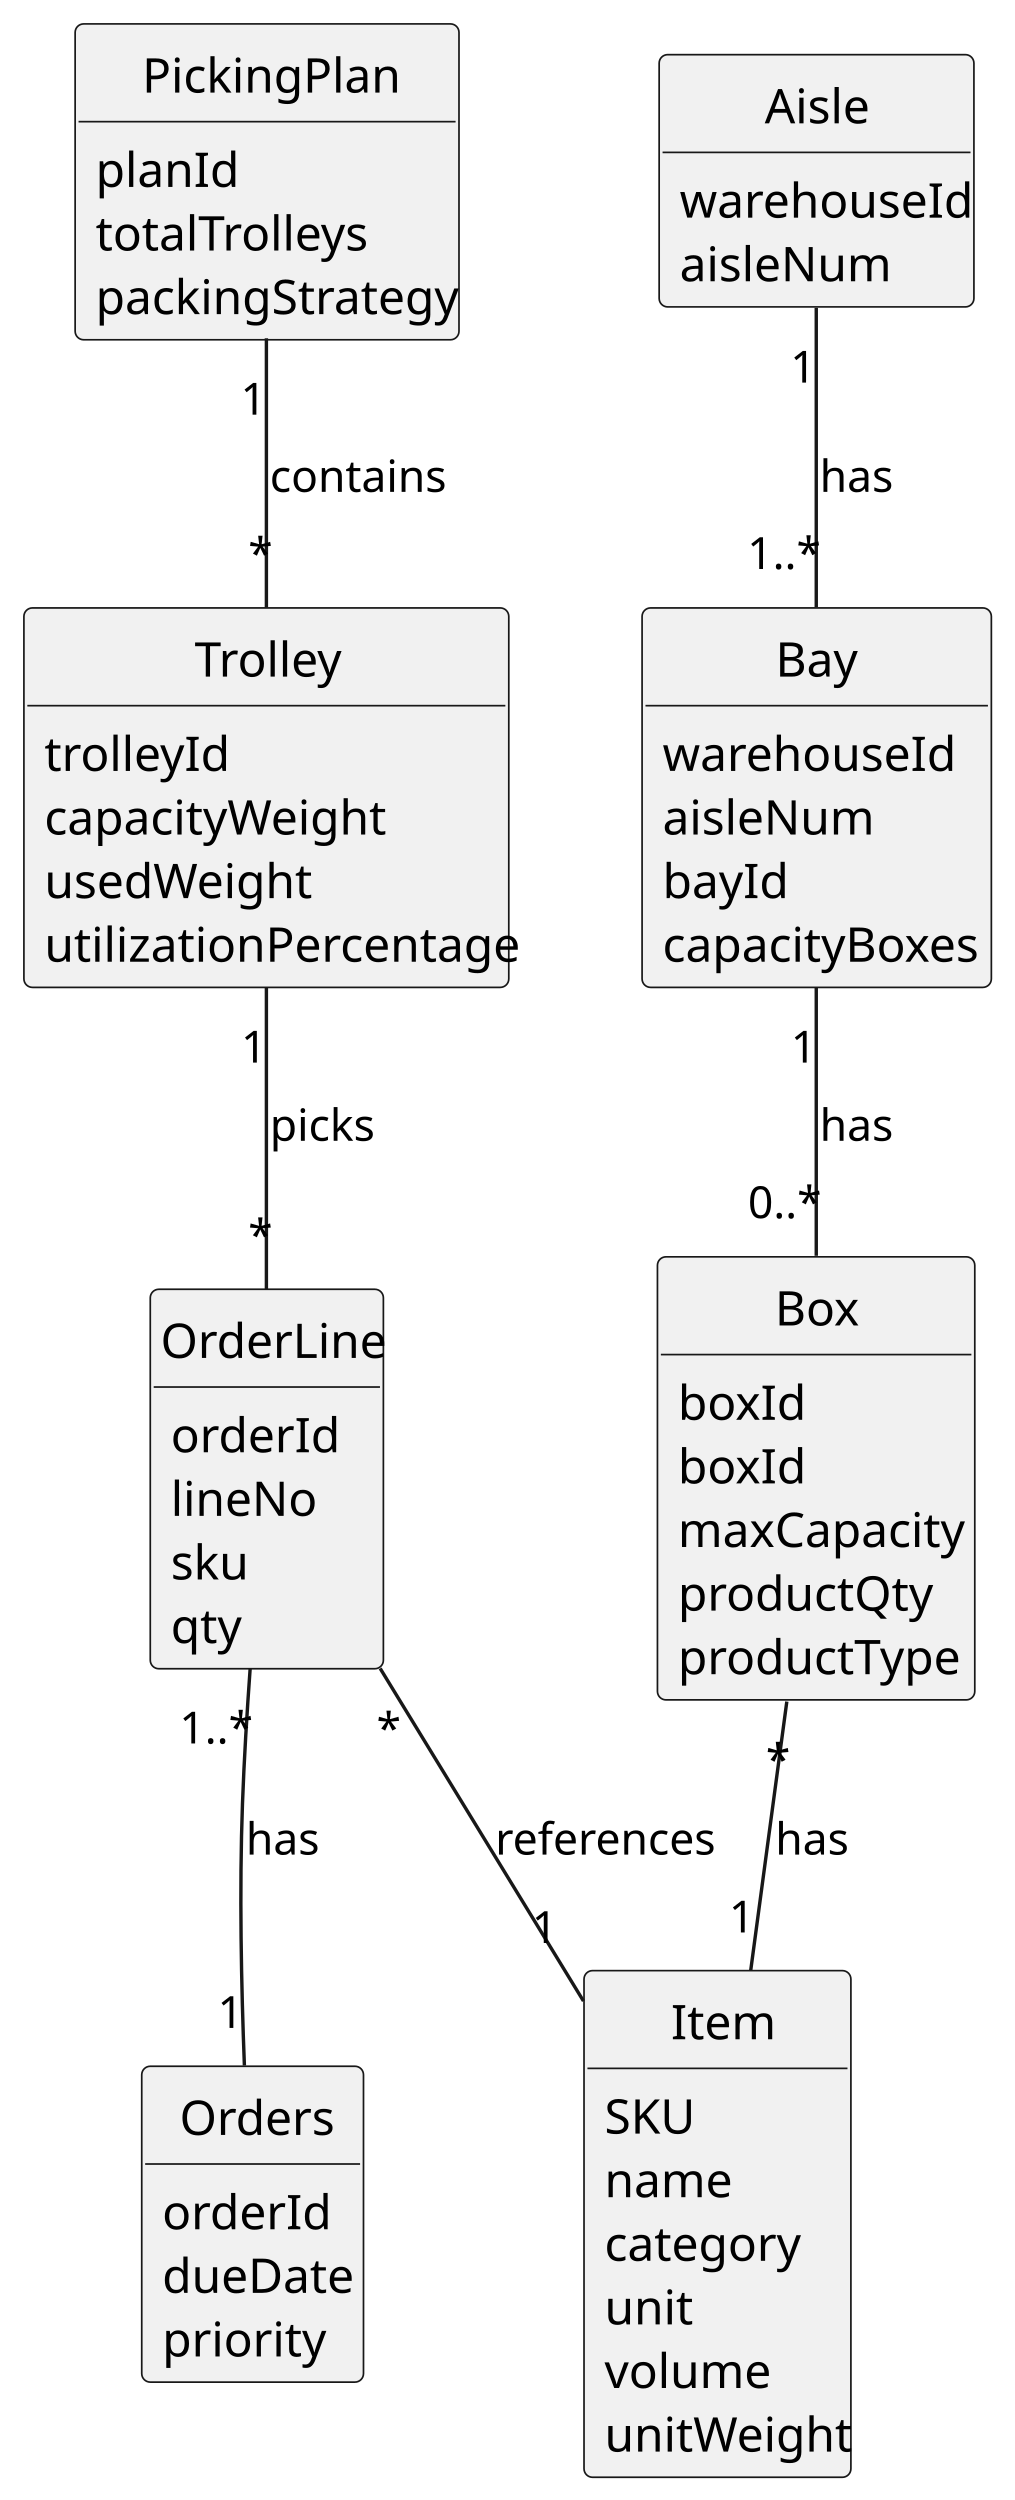
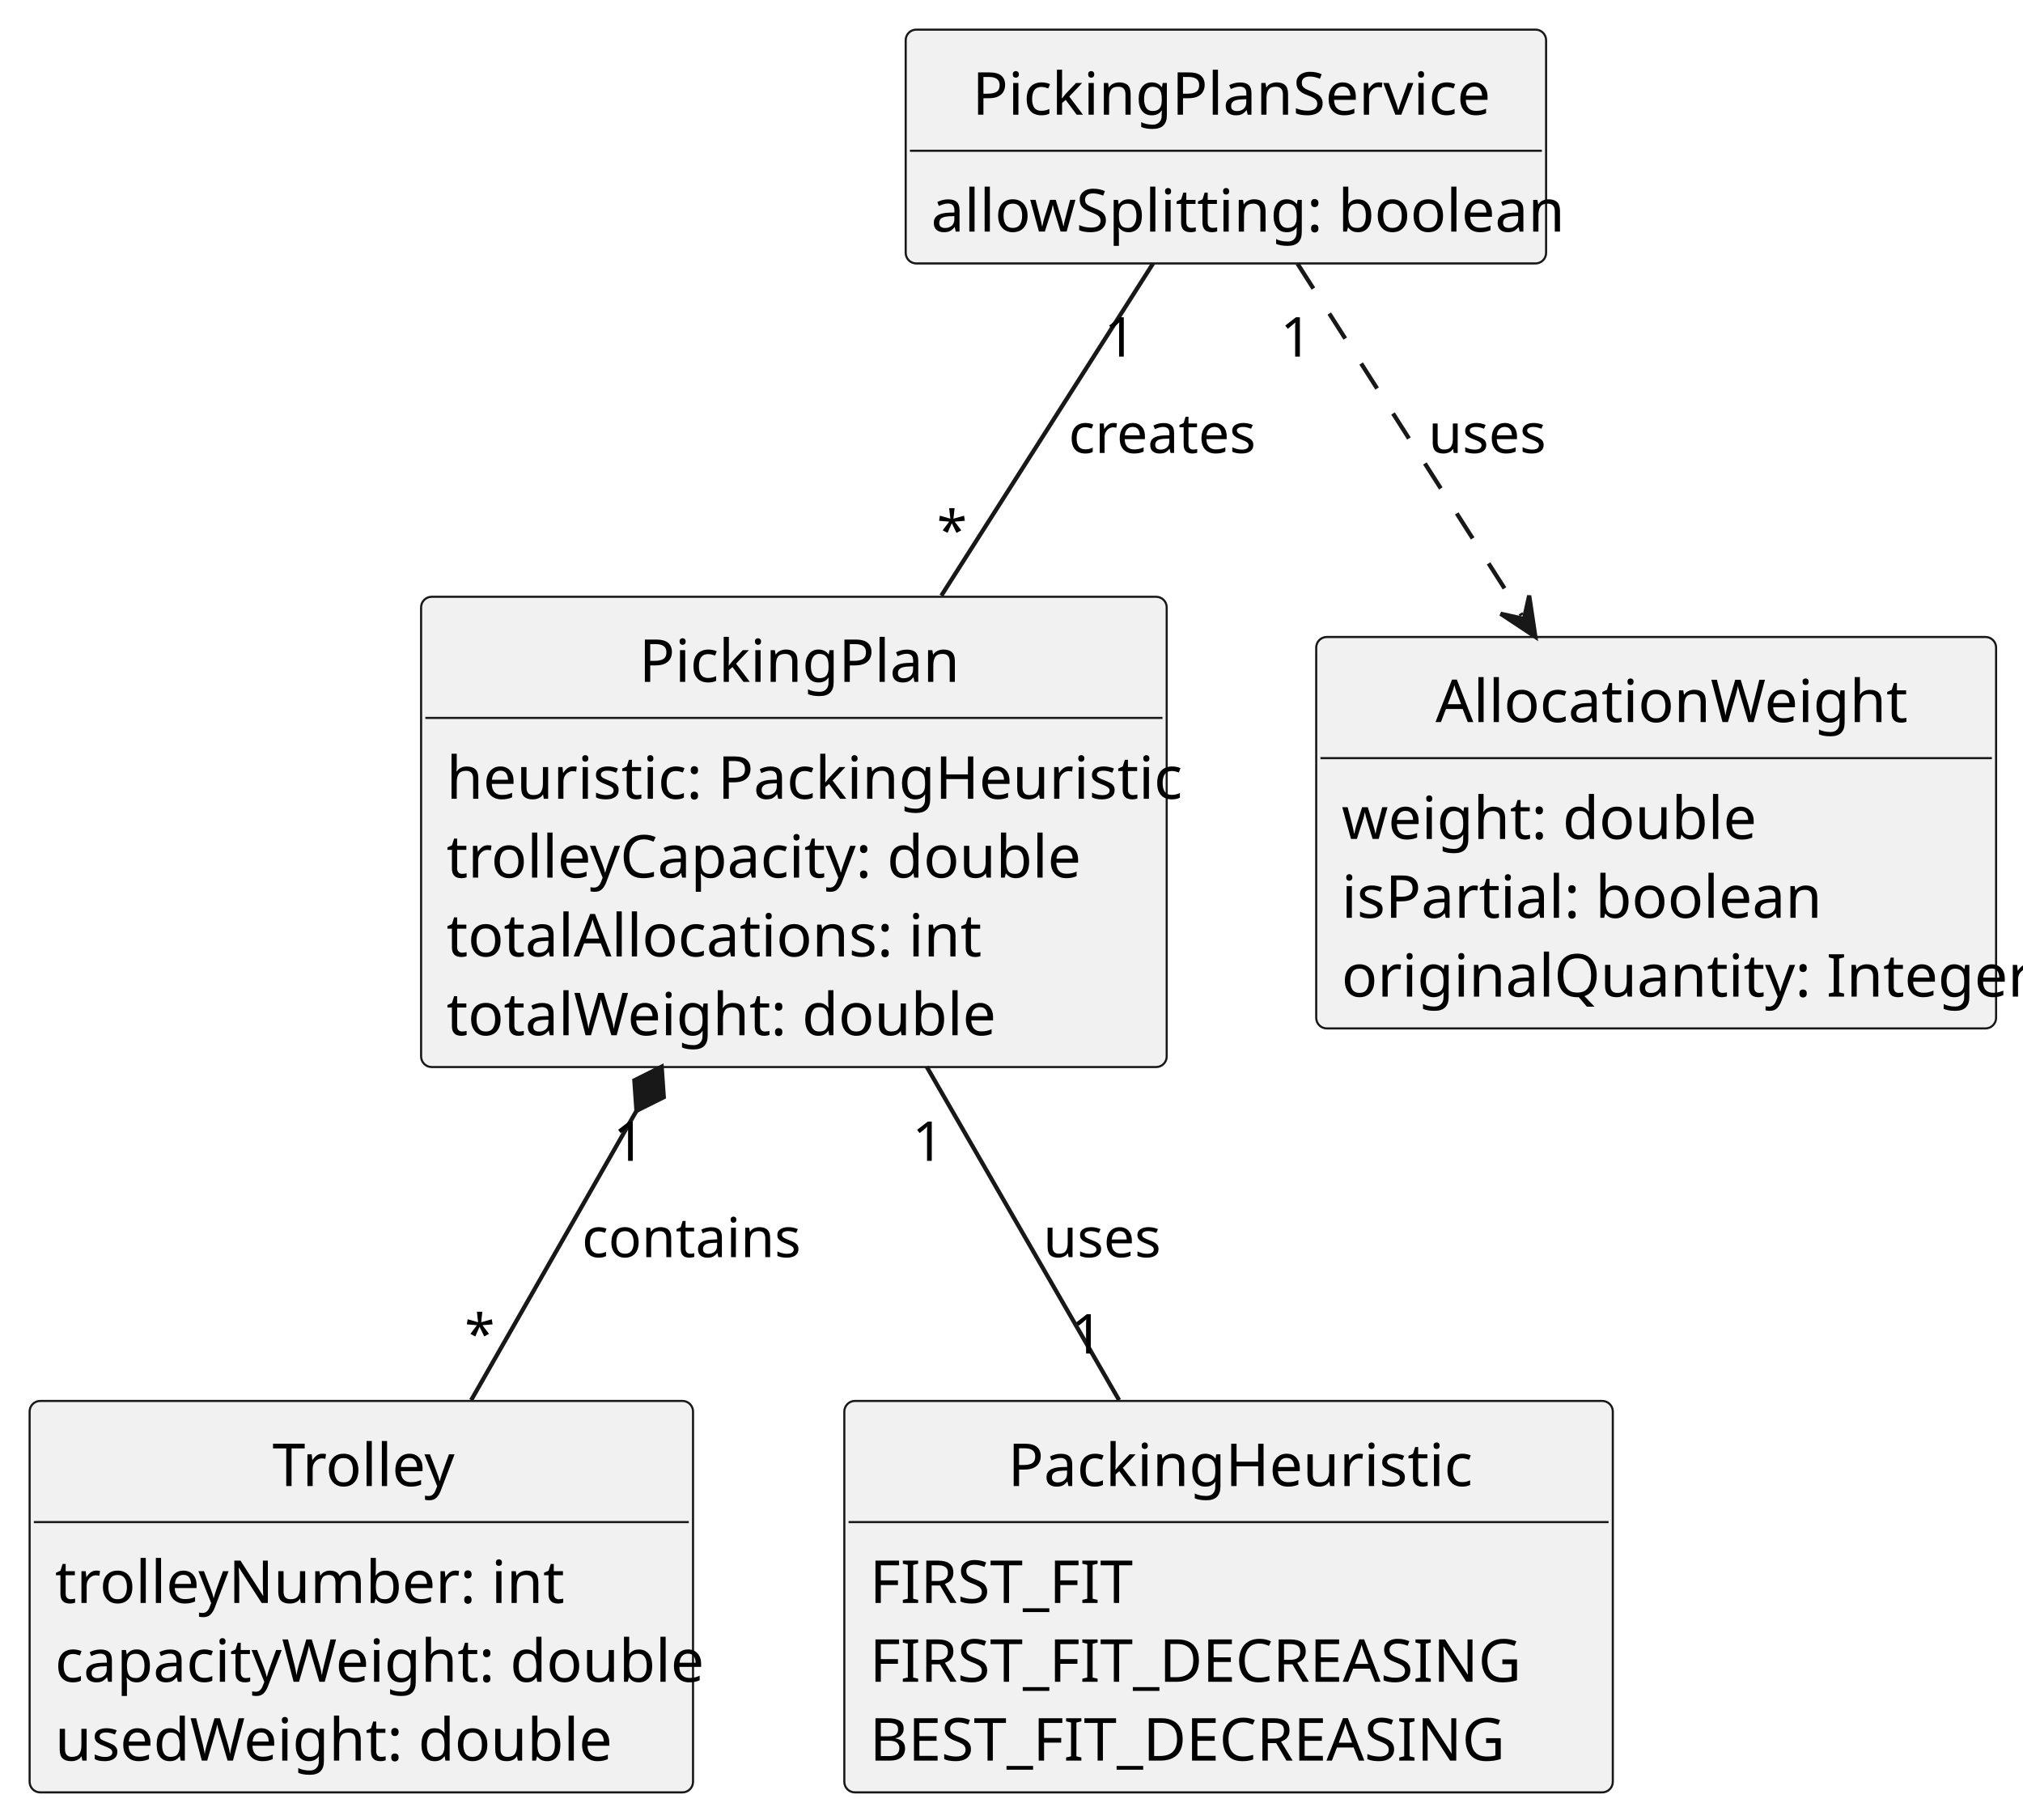
- <svg xmlns="http://www.w3.org/2000/svg" contentStyleType="text/css" data-diagram-type="CLASS" height="732px" preserveAspectRatio="none" style="width:297px;height:732px;background:#FFFFFF;" version="1.1" viewBox="0 0 297 732" width="297px" zoomAndPan="magnify">
+ <svg xmlns="http://www.w3.org/2000/svg" contentStyleType="text/css" data-diagram-type="CLASS" height="430px" preserveAspectRatio="none" style="width:478px;height:430px;background:#FFFFFF;" version="1.1" viewBox="0 0 478 430" width="478px" zoomAndPan="magnify">
  <defs />
  <g>
    <g class="entity" data-entity="PickingPlan" data-source-line="8" data-uid="ent0002" id="entity_PickingPlan">
-       <rect fill="#F1F1F1" height="92.484" rx="2.5" ry="2.5" style="stroke:#181818;stroke-width:0.5;" width="112.393" x="22" y="7" />
-       <text fill="#000000" font-family="sans-serif" font-size="14" lengthAdjust="spacing" textLength="73.151" x="41.621" y="27.107">PickingPlan</text>
-       <line style="stroke:#181818;stroke-width:0.5;" x1="23" x2="133.393" y1="35.621" y2="35.621" />
-       <text fill="#000000" font-family="sans-serif" font-size="14" lengthAdjust="spacing" textLength="38.145" x="28" y="54.728">planId</text>
-       <text fill="#000000" font-family="sans-serif" font-size="14" lengthAdjust="spacing" textLength="75.469" x="28" y="73.35">totalTrolleys</text>
-       <text fill="#000000" font-family="sans-serif" font-size="14" lengthAdjust="spacing" textLength="100.393" x="28" y="91.971">packingStrategy</text>
+       <rect fill="#F1F1F1" height="111.106" rx="2.5" ry="2.5" style="stroke:#181818;stroke-width:0.5;" width="176.172" x="99.5" y="141" />
+       <text fill="#000000" font-family="sans-serif" font-size="14" lengthAdjust="spacing" textLength="73.151" x="151.01" y="161.107">PickingPlan</text>
+       <line style="stroke:#181818;stroke-width:0.5;" x1="100.5" x2="274.672" y1="169.621" y2="169.621" />
+       <text fill="#000000" font-family="sans-serif" font-size="14" lengthAdjust="spacing" textLength="164.172" x="105.5" y="188.728">heuristic: PackingHeuristic</text>
+       <text fill="#000000" font-family="sans-serif" font-size="14" lengthAdjust="spacing" textLength="141.634" x="105.5" y="207.35">trolleyCapacity: double</text>
+       <text fill="#000000" font-family="sans-serif" font-size="14" lengthAdjust="spacing" textLength="116.731" x="105.5" y="225.971">totalAllocations: int</text>
+       <text fill="#000000" font-family="sans-serif" font-size="14" lengthAdjust="spacing" textLength="119.855" x="105.5" y="244.592">totalWeight: double</text>
    </g>
-     <g class="entity" data-entity="Trolley" data-source-line="14" data-uid="ent0003" id="entity_Trolley">
-       <rect fill="#F1F1F1" height="111.106" rx="2.5" ry="2.5" style="stroke:#181818;stroke-width:0.5;" width="141.972" x="7" y="178" />
-       <text fill="#000000" font-family="sans-serif" font-size="14" lengthAdjust="spacing" textLength="42.007" x="56.982" y="198.107">Trolley</text>
-       <line style="stroke:#181818;stroke-width:0.5;" x1="8" x2="147.972" y1="206.621" y2="206.621" />
-       <text fill="#000000" font-family="sans-serif" font-size="14" lengthAdjust="spacing" textLength="49.02" x="13" y="225.728">trolleyId</text>
-       <text fill="#000000" font-family="sans-serif" font-size="14" lengthAdjust="spacing" textLength="94.931" x="13" y="244.35">capacityWeight</text>
-       <text fill="#000000" font-family="sans-serif" font-size="14" lengthAdjust="spacing" textLength="73.931" x="13" y="262.971">usedWeight</text>
-       <text fill="#000000" font-family="sans-serif" font-size="14" lengthAdjust="spacing" textLength="129.972" x="13" y="281.592">utilizationPercentage</text>
+     <g class="entity" data-entity="Trolley" data-source-line="15" data-uid="ent0003" id="entity_Trolley">
+       <rect fill="#F1F1F1" height="92.484" rx="2.5" ry="2.5" style="stroke:#181818;stroke-width:0.5;" width="156.751" x="7" y="331" />
+       <text fill="#000000" font-family="sans-serif" font-size="14" lengthAdjust="spacing" textLength="42.007" x="64.372" y="351.107">Trolley</text>
+       <line style="stroke:#181818;stroke-width:0.5;" x1="8" x2="162.751" y1="359.621" y2="359.621" />
+       <text fill="#000000" font-family="sans-serif" font-size="14" lengthAdjust="spacing" textLength="109.703" x="13" y="378.728">trolleyNumber: int</text>
+       <text fill="#000000" font-family="sans-serif" font-size="14" lengthAdjust="spacing" textLength="144.751" x="13" y="397.35">capacityWeight: double</text>
+       <text fill="#000000" font-family="sans-serif" font-size="14" lengthAdjust="spacing" textLength="123.751" x="13" y="415.971">usedWeight: double</text>
    </g>
-     <g class="entity" data-entity="Bay" data-source-line="21" data-uid="ent0004" id="entity_Bay">
-       <rect fill="#F1F1F1" height="111.106" rx="2.5" ry="2.5" style="stroke:#181818;stroke-width:0.5;" width="102.269" x="188" y="178" />
-       <text fill="#000000" font-family="sans-serif" font-size="14" lengthAdjust="spacing" textLength="24.124" x="227.072" y="198.107">Bay</text>
-       <line style="stroke:#181818;stroke-width:0.5;" x1="189" x2="289.269" y1="206.621" y2="206.621" />
-       <text fill="#000000" font-family="sans-serif" font-size="14" lengthAdjust="spacing" textLength="80.165" x="194" y="225.728">warehouseId</text>
-       <text fill="#000000" font-family="sans-serif" font-size="14" lengthAdjust="spacing" textLength="58.352" x="194" y="244.35">aisleNum</text>
-       <text fill="#000000" font-family="sans-serif" font-size="14" lengthAdjust="spacing" textLength="34.248" x="194" y="262.971">bayId</text>
-       <text fill="#000000" font-family="sans-serif" font-size="14" lengthAdjust="spacing" textLength="90.269" x="194" y="281.592">capacityBoxes</text>
+     <g class="entity" data-entity="PickingPlanService" data-source-line="21" data-uid="ent0004" id="entity_PickingPlanService">
+       <rect fill="#F1F1F1" height="55.242" rx="2.5" ry="2.5" style="stroke:#181818;stroke-width:0.5;" width="151.316" x="214" y="7" />
+       <text fill="#000000" font-family="sans-serif" font-size="14" lengthAdjust="spacing" textLength="119.834" x="229.741" y="27.107">PickingPlanService</text>
+       <line style="stroke:#181818;stroke-width:0.5;" x1="215" x2="364.316" y1="35.621" y2="35.621" />
+       <text fill="#000000" font-family="sans-serif" font-size="14" lengthAdjust="spacing" textLength="139.316" x="220" y="54.728">allowSplitting: boolean</text>
    </g>
-     <g class="entity" data-entity="Aisle" data-source-line="28" data-uid="ent0005" id="entity_Aisle">
-       <rect fill="#F1F1F1" height="73.863" rx="2.5" ry="2.5" style="stroke:#181818;stroke-width:0.5;" width="92.165" x="193" y="16" />
-       <text fill="#000000" font-family="sans-serif" font-size="14" lengthAdjust="spacing" textLength="30.345" x="223.91" y="36.107">Aisle</text>
-       <line style="stroke:#181818;stroke-width:0.5;" x1="194" x2="284.165" y1="44.621" y2="44.621" />
-       <text fill="#000000" font-family="sans-serif" font-size="14" lengthAdjust="spacing" textLength="80.165" x="199" y="63.728">warehouseId</text>
-       <text fill="#000000" font-family="sans-serif" font-size="14" lengthAdjust="spacing" textLength="58.352" x="199" y="82.35">aisleNum</text>
+     <g class="entity" data-entity="AllocationWeight" data-source-line="25" data-uid="ent0005" id="entity_AllocationWeight">
+       <rect fill="#F1F1F1" height="92.484" rx="2.5" ry="2.5" style="stroke:#181818;stroke-width:0.5;" width="160.641" x="311" y="150.5" />
+       <text fill="#000000" font-family="sans-serif" font-size="14" lengthAdjust="spacing" textLength="104.275" x="339.183" y="170.607">AllocationWeight</text>
+       <line style="stroke:#181818;stroke-width:0.5;" x1="312" x2="470.641" y1="179.121" y2="179.121" />
+       <text fill="#000000" font-family="sans-serif" font-size="14" lengthAdjust="spacing" textLength="90.289" x="317" y="198.228">weight: double</text>
+       <text fill="#000000" font-family="sans-serif" font-size="14" lengthAdjust="spacing" textLength="107.399" x="317" y="216.85">isPartial: boolean</text>
+       <text fill="#000000" font-family="sans-serif" font-size="14" lengthAdjust="spacing" textLength="148.641" x="317" y="235.471">originalQuantity: Integer</text>
    </g>
-     <g class="entity" data-entity="Box" data-source-line="33" data-uid="ent0006" id="entity_Box">
-       <rect fill="#F1F1F1" height="129.727" rx="2.5" ry="2.5" style="stroke:#181818;stroke-width:0.5;" width="92.917" x="192.5" y="368" />
-       <text fill="#000000" font-family="sans-serif" font-size="14" lengthAdjust="spacing" textLength="24.124" x="226.897" y="388.107">Box</text>
-       <line style="stroke:#181818;stroke-width:0.5;" x1="193.5" x2="284.417" y1="396.621" y2="396.621" />
-       <text fill="#000000" font-family="sans-serif" font-size="14" lengthAdjust="spacing" textLength="34.248" x="198.5" y="415.728">boxId</text>
-       <text fill="#000000" font-family="sans-serif" font-size="14" lengthAdjust="spacing" textLength="34.248" x="198.5" y="434.35">boxId</text>
-       <text fill="#000000" font-family="sans-serif" font-size="14" lengthAdjust="spacing" textLength="80.917" x="198.5" y="452.971">maxCapacity</text>
-       <text fill="#000000" font-family="sans-serif" font-size="14" lengthAdjust="spacing" textLength="68.476" x="198.5" y="471.592">productQty</text>
-       <text fill="#000000" font-family="sans-serif" font-size="14" lengthAdjust="spacing" textLength="77.82" x="198.5" y="490.213">productType</text>
+     <g class="entity" data-entity="PackingHeuristic" data-source-line="31" data-uid="ent0006" id="entity_PackingHeuristic">
+       <rect fill="#F1F1F1" height="92.484" rx="2.5" ry="2.5" style="stroke:#181818;stroke-width:0.5;" width="181.579" x="199.5" y="331" />
+       <text fill="#000000" font-family="sans-serif" font-size="14" lengthAdjust="spacing" textLength="104.262" x="238.159" y="351.107">PackingHeuristic</text>
+       <line style="stroke:#181818;stroke-width:0.5;" x1="200.5" x2="380.079" y1="359.621" y2="359.621" />
+       <text fill="#000000" font-family="sans-serif" font-size="14" lengthAdjust="spacing" textLength="69.221" x="205.5" y="378.728">FIRST_FIT</text>
+       <text fill="#000000" font-family="sans-serif" font-size="14" lengthAdjust="spacing" textLength="169.579" x="205.5" y="397.35">FIRST_FIT_DECREASING</text>
+       <text fill="#000000" font-family="sans-serif" font-size="14" lengthAdjust="spacing" textLength="165.703" x="205.5" y="415.971">BEST_FIT_DECREASING</text>
    </g>
-     <g class="entity" data-entity="Item" data-source-line="41" data-uid="ent0007" id="entity_Item">
-       <rect fill="#F1F1F1" height="148.348" rx="2.5" ry="2.5" style="stroke:#181818;stroke-width:0.5;" width="78.144" x="171" y="577" />
-       <text fill="#000000" font-family="sans-serif" font-size="14" lengthAdjust="spacing" textLength="27.227" x="196.458" y="597.107">Item</text>
-       <line style="stroke:#181818;stroke-width:0.5;" x1="172" x2="248.144" y1="605.621" y2="605.621" />
-       <text fill="#000000" font-family="sans-serif" font-size="14" lengthAdjust="spacing" textLength="28.786" x="177" y="624.729">SKU</text>
-       <text fill="#000000" font-family="sans-serif" font-size="14" lengthAdjust="spacing" textLength="35.02" x="177" y="643.35">name</text>
-       <text fill="#000000" font-family="sans-serif" font-size="14" lengthAdjust="spacing" textLength="53.696" x="177" y="661.971">category</text>
-       <text fill="#000000" font-family="sans-serif" font-size="14" lengthAdjust="spacing" textLength="22.572" x="177" y="680.592">unit</text>
-       <text fill="#000000" font-family="sans-serif" font-size="14" lengthAdjust="spacing" textLength="45.131" x="177" y="699.213">volume</text>
-       <text fill="#000000" font-family="sans-serif" font-size="14" lengthAdjust="spacing" textLength="66.144" x="177" y="717.834">unitWeight</text>
+     <g class="link" data-entity-1="PickingPlan" data-entity-2="Trolley" data-source-line="37" data-uid="lnk7" id="link_PickingPlan_Trolley">
+       <path codeLine="37" d="M150.387,262.449 C135.977,287.669 125.01,306.85 111.33,330.81" fill="none" id="PickingPlan-backto-Trolley" style="stroke:#181818;stroke-width:1;" />
+       <polygon fill="#181818" points="156.34,252.03,149.89,255.255,150.387,262.449,156.836,259.224,156.34,252.03" style="stroke:#181818;stroke-width:1;" />
+       <text fill="#000000" font-family="sans-serif" font-size="13" lengthAdjust="spacing" textLength="48.42" x="137.5" y="297.028">contains</text>
+       <text fill="#000000" font-family="sans-serif" font-size="13" lengthAdjust="spacing" textLength="7.23" x="144.903" y="274.274">1</text>
+       <text fill="#000000" font-family="sans-serif" font-size="13" lengthAdjust="spacing" textLength="5.059" x="109.779" y="319.791">*</text>
    </g>
-     <g class="entity" data-entity="OrderLine" data-source-line="50" data-uid="ent0008" id="entity_OrderLine">
-       <rect fill="#F1F1F1" height="111.106" rx="2.5" ry="2.5" style="stroke:#181818;stroke-width:0.5;" width="68.255" x="44" y="377.5" />
-       <text fill="#000000" font-family="sans-serif" font-size="14" lengthAdjust="spacing" textLength="62.255" x="47" y="397.607">OrderLine</text>
-       <line style="stroke:#181818;stroke-width:0.5;" x1="45" x2="111.255" y1="406.121" y2="406.121" />
-       <text fill="#000000" font-family="sans-serif" font-size="14" lengthAdjust="spacing" textLength="44.358" x="50" y="425.228">orderId</text>
-       <text fill="#000000" font-family="sans-serif" font-size="14" lengthAdjust="spacing" textLength="39.69" x="50" y="443.85">lineNo</text>
-       <text fill="#000000" font-family="sans-serif" font-size="14" lengthAdjust="spacing" textLength="21.786" x="50" y="462.471">sku</text>
-       <text fill="#000000" font-family="sans-serif" font-size="14" lengthAdjust="spacing" textLength="18.676" x="50" y="481.092">qty</text>
+     <g class="link" data-entity-1="PickingPlan" data-entity-2="PackingHeuristic" data-source-line="38" data-uid="lnk8" id="link_PickingPlan_PackingHeuristic">
+       <path codeLine="38" d="M218.96,252.03 C233.52,277.25 250.6,306.85 264.42,330.81" fill="none" id="PickingPlan-PackingHeuristic" style="stroke:#181818;stroke-width:1;" />
+       <text fill="#000000" font-family="sans-serif" font-size="13" lengthAdjust="spacing" textLength="27.46" x="246.5" y="297.028">uses</text>
+       <text fill="#000000" font-family="sans-serif" font-size="13" lengthAdjust="spacing" textLength="7.23" x="215.546" y="274.274">1</text>
+       <text fill="#000000" font-family="sans-serif" font-size="13" lengthAdjust="spacing" textLength="7.23" x="253.123" y="319.791">1</text>
    </g>
-     <g class="entity" data-entity="Orders" data-source-line="57" data-uid="ent0009" id="entity_Orders">
-       <rect fill="#F1F1F1" height="92.484" rx="2.5" ry="2.5" style="stroke:#181818;stroke-width:0.5;" width="64.931" x="41.5" y="605" />
-       <text fill="#000000" font-family="sans-serif" font-size="14" lengthAdjust="spacing" textLength="42.786" x="52.572" y="625.107">Orders</text>
-       <line style="stroke:#181818;stroke-width:0.5;" x1="42.5" x2="105.431" y1="633.621" y2="633.621" />
-       <text fill="#000000" font-family="sans-serif" font-size="14" lengthAdjust="spacing" textLength="44.358" x="47.5" y="652.729">orderId</text>
-       <text fill="#000000" font-family="sans-serif" font-size="14" lengthAdjust="spacing" textLength="52.931" x="47.5" y="671.35">dueDate</text>
-       <text fill="#000000" font-family="sans-serif" font-size="14" lengthAdjust="spacing" textLength="42.007" x="47.5" y="689.971">priority</text>
+     <g class="link" data-entity-1="PickingPlanService" data-entity-2="PickingPlan" data-source-line="39" data-uid="lnk9" id="link_PickingPlanService_PickingPlan">
+       <path codeLine="39" d="M272.43,62.28 C258.82,83.63 239.3,114.24 222.42,140.73" fill="none" id="PickingPlanService-PickingPlan" style="stroke:#181818;stroke-width:1;" />
+       <text fill="#000000" font-family="sans-serif" font-size="13" lengthAdjust="spacing" textLength="42.631" x="252.5" y="107.028">creates</text>
+       <text fill="#000000" font-family="sans-serif" font-size="13" lengthAdjust="spacing" textLength="7.23" x="260.921" y="84.25">1</text>
+       <text fill="#000000" font-family="sans-serif" font-size="13" lengthAdjust="spacing" textLength="5.059" x="221.364" y="129.937">*</text>
    </g>
-     <g class="link" data-entity-1="PickingPlan" data-entity-2="Trolley" data-source-line="63" data-uid="lnk10" id="link_PickingPlan_Trolley">
-       <path codeLine="63" d="M78,99.04 C78,123 78,152.65 78,177.91" fill="none" id="PickingPlan-Trolley" style="stroke:#181818;stroke-width:1;" />
-       <text fill="#000000" font-family="sans-serif" font-size="13" lengthAdjust="spacing" textLength="48.42" x="79" y="144.028">contains</text>
-       <text fill="#000000" font-family="sans-serif" font-size="13" lengthAdjust="spacing" textLength="7.23" x="70.452" y="121.405">1</text>
-       <text fill="#000000" font-family="sans-serif" font-size="13" lengthAdjust="spacing" textLength="5.059" x="72.685" y="166.739">*</text>
-     </g>
-     <g class="link" data-entity-1="Trolley" data-entity-2="OrderLine" data-source-line="64" data-uid="lnk11" id="link_Trolley_OrderLine">
-       <path codeLine="64" d="M78,289.25 C78,316.76 78,350 78,377.48" fill="none" id="Trolley-OrderLine" style="stroke:#181818;stroke-width:1;" />
-       <text fill="#000000" font-family="sans-serif" font-size="13" lengthAdjust="spacing" textLength="29.618" x="79" y="334.028">picks</text>
-       <text fill="#000000" font-family="sans-serif" font-size="13" lengthAdjust="spacing" textLength="7.23" x="70.589" y="311.12">1</text>
-       <text fill="#000000" font-family="sans-serif" font-size="13" lengthAdjust="spacing" textLength="5.059" x="72.667" y="366.318">*</text>
-     </g>
-     <g class="link" data-entity-1="OrderLine" data-entity-2="Orders" data-source-line="65" data-uid="lnk12" id="link_OrderLine_Orders">
-       <path codeLine="65" d="M73.24,488.64 C72.31,501.54 71.47,515.24 71,528 C70.06,553.41 70.66,581.8 71.56,604.8" fill="none" id="OrderLine-Orders" style="stroke:#181818;stroke-width:1;" />
-       <text fill="#000000" font-family="sans-serif" font-size="13" lengthAdjust="spacing" textLength="20.96" x="72" y="543.028">has</text>
-       <text fill="#000000" font-family="sans-serif" font-size="13" lengthAdjust="spacing" textLength="19.513" x="52.518" y="510.497">1..*</text>
-       <text fill="#000000" font-family="sans-serif" font-size="13" lengthAdjust="spacing" textLength="7.23" x="63.709" y="593.78">1</text>
-     </g>
-     <g class="link" data-entity-1="OrderLine" data-entity-2="Item" data-source-line="66" data-uid="lnk13" id="link_OrderLine_Item">
-       <path codeLine="66" d="M111.31,488.51 C129.41,518.13 151.9,554.93 170.84,585.91" fill="none" id="OrderLine-Item" style="stroke:#181818;stroke-width:1;" />
-       <text fill="#000000" font-family="sans-serif" font-size="13" lengthAdjust="spacing" textLength="61.42" x="145" y="543.028">references</text>
-       <text fill="#000000" font-family="sans-serif" font-size="13" lengthAdjust="spacing" textLength="5.059" x="110.245" y="510.752">*</text>
-       <text fill="#000000" font-family="sans-serif" font-size="13" lengthAdjust="spacing" textLength="7.23" x="155.716" y="568.905">1</text>
-     </g>
-     <g class="link" data-entity-1="Box" data-entity-2="Item" data-source-line="67" data-uid="lnk14" id="link_Box_Item">
-       <path codeLine="67" d="M230.38,498.22 C227.06,522.97 223.24,551.41 219.81,576.93" fill="none" id="Box-Item" style="stroke:#181818;stroke-width:1;" />
-       <text fill="#000000" font-family="sans-serif" font-size="13" lengthAdjust="spacing" textLength="20.96" x="227" y="543.028">has</text>
-       <text fill="#000000" font-family="sans-serif" font-size="13" lengthAdjust="spacing" textLength="5.059" x="224.241" y="519.88">*</text>
-       <text fill="#000000" font-family="sans-serif" font-size="13" lengthAdjust="spacing" textLength="7.23" x="213.435" y="565.827">1</text>
-     </g>
-     <g class="link" data-entity-1="Bay" data-entity-2="Box" data-source-line="68" data-uid="lnk15" id="link_Bay_Box">
-       <path codeLine="68" d="M239,289.25 C239,313.57 239,342.36 239,367.69" fill="none" id="Bay-Box" style="stroke:#181818;stroke-width:1;" />
-       <text fill="#000000" font-family="sans-serif" font-size="13" lengthAdjust="spacing" textLength="20.96" x="240" y="334.028">has</text>
-       <text fill="#000000" font-family="sans-serif" font-size="13" lengthAdjust="spacing" textLength="7.23" x="231.571" y="311.12">1</text>
-       <text fill="#000000" font-family="sans-serif" font-size="13" lengthAdjust="spacing" textLength="19.513" x="218.994" y="356.676">0..*</text>
-     </g>
-     <g class="link" data-entity-1="Aisle" data-entity-2="Bay" data-source-line="69" data-uid="lnk16" id="link_Aisle_Bay">
-       <path codeLine="69" d="M239,90.12 C239,115.28 239,149.3 239,177.78" fill="none" id="Aisle-Bay" style="stroke:#181818;stroke-width:1;" />
-       <text fill="#000000" font-family="sans-serif" font-size="13" lengthAdjust="spacing" textLength="20.96" x="240" y="144.028">has</text>
-       <text fill="#000000" font-family="sans-serif" font-size="13" lengthAdjust="spacing" textLength="7.23" x="231.404" y="112.026">1</text>
-       <text fill="#000000" font-family="sans-serif" font-size="13" lengthAdjust="spacing" textLength="19.513" x="218.798" y="166.592">1..*</text>
+     <g class="link" data-entity-1="PickingPlanService" data-entity-2="AllocationWeight" data-source-line="40" data-uid="lnk10" id="link_PickingPlanService_AllocationWeight">
+       <path codeLine="40" d="M306.57,62.28 C321.88,86.3 341.446,116.97 359.556,145.39" fill="none" id="PickingPlanService-to-AllocationWeight" style="stroke:#181818;stroke-width:1;stroke-dasharray:7,7;" />
+       <polygon fill="#181818" points="362.78,150.45,361.317,140.71,360.093,146.233,354.57,145.01,362.78,150.45" style="stroke:#181818;stroke-width:1;" />
+       <text fill="#000000" font-family="sans-serif" font-size="13" lengthAdjust="spacing" textLength="27.46" x="337.5" y="107.028">uses</text>
+       <text fill="#000000" font-family="sans-serif" font-size="13" lengthAdjust="spacing" textLength="7.23" x="302.529" y="84.25">1</text>
    </g>
  </g>
</svg>
